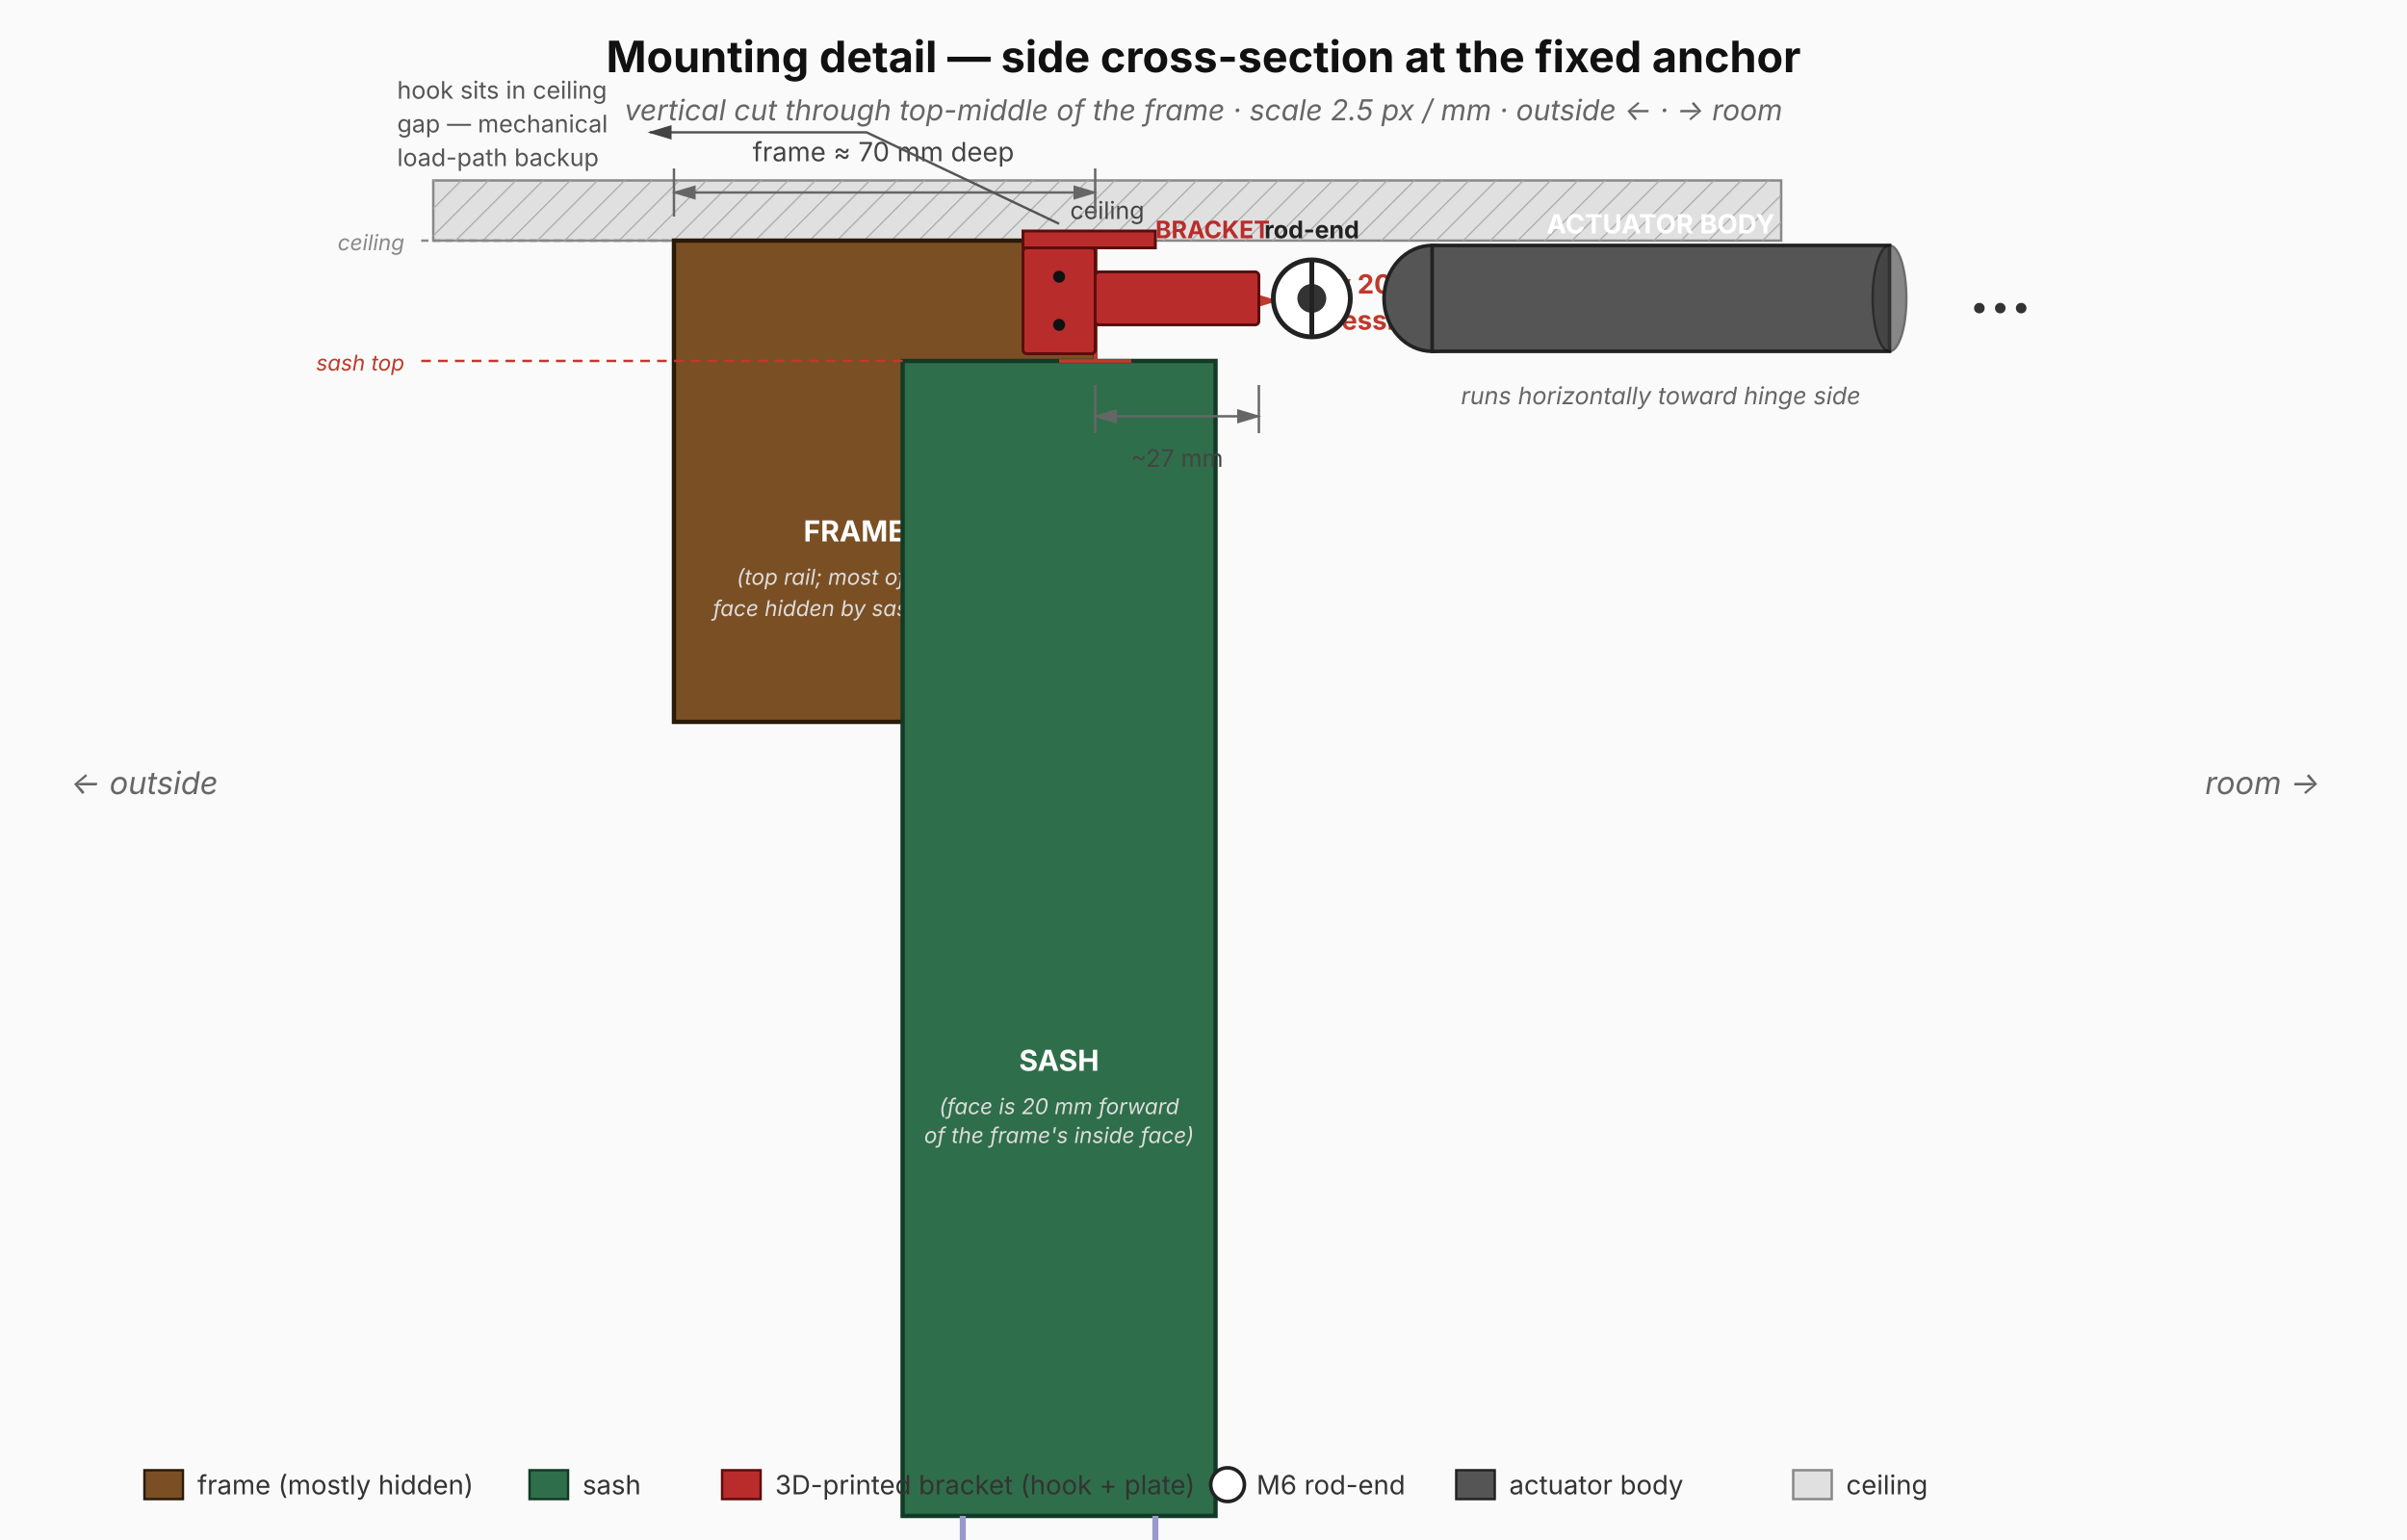
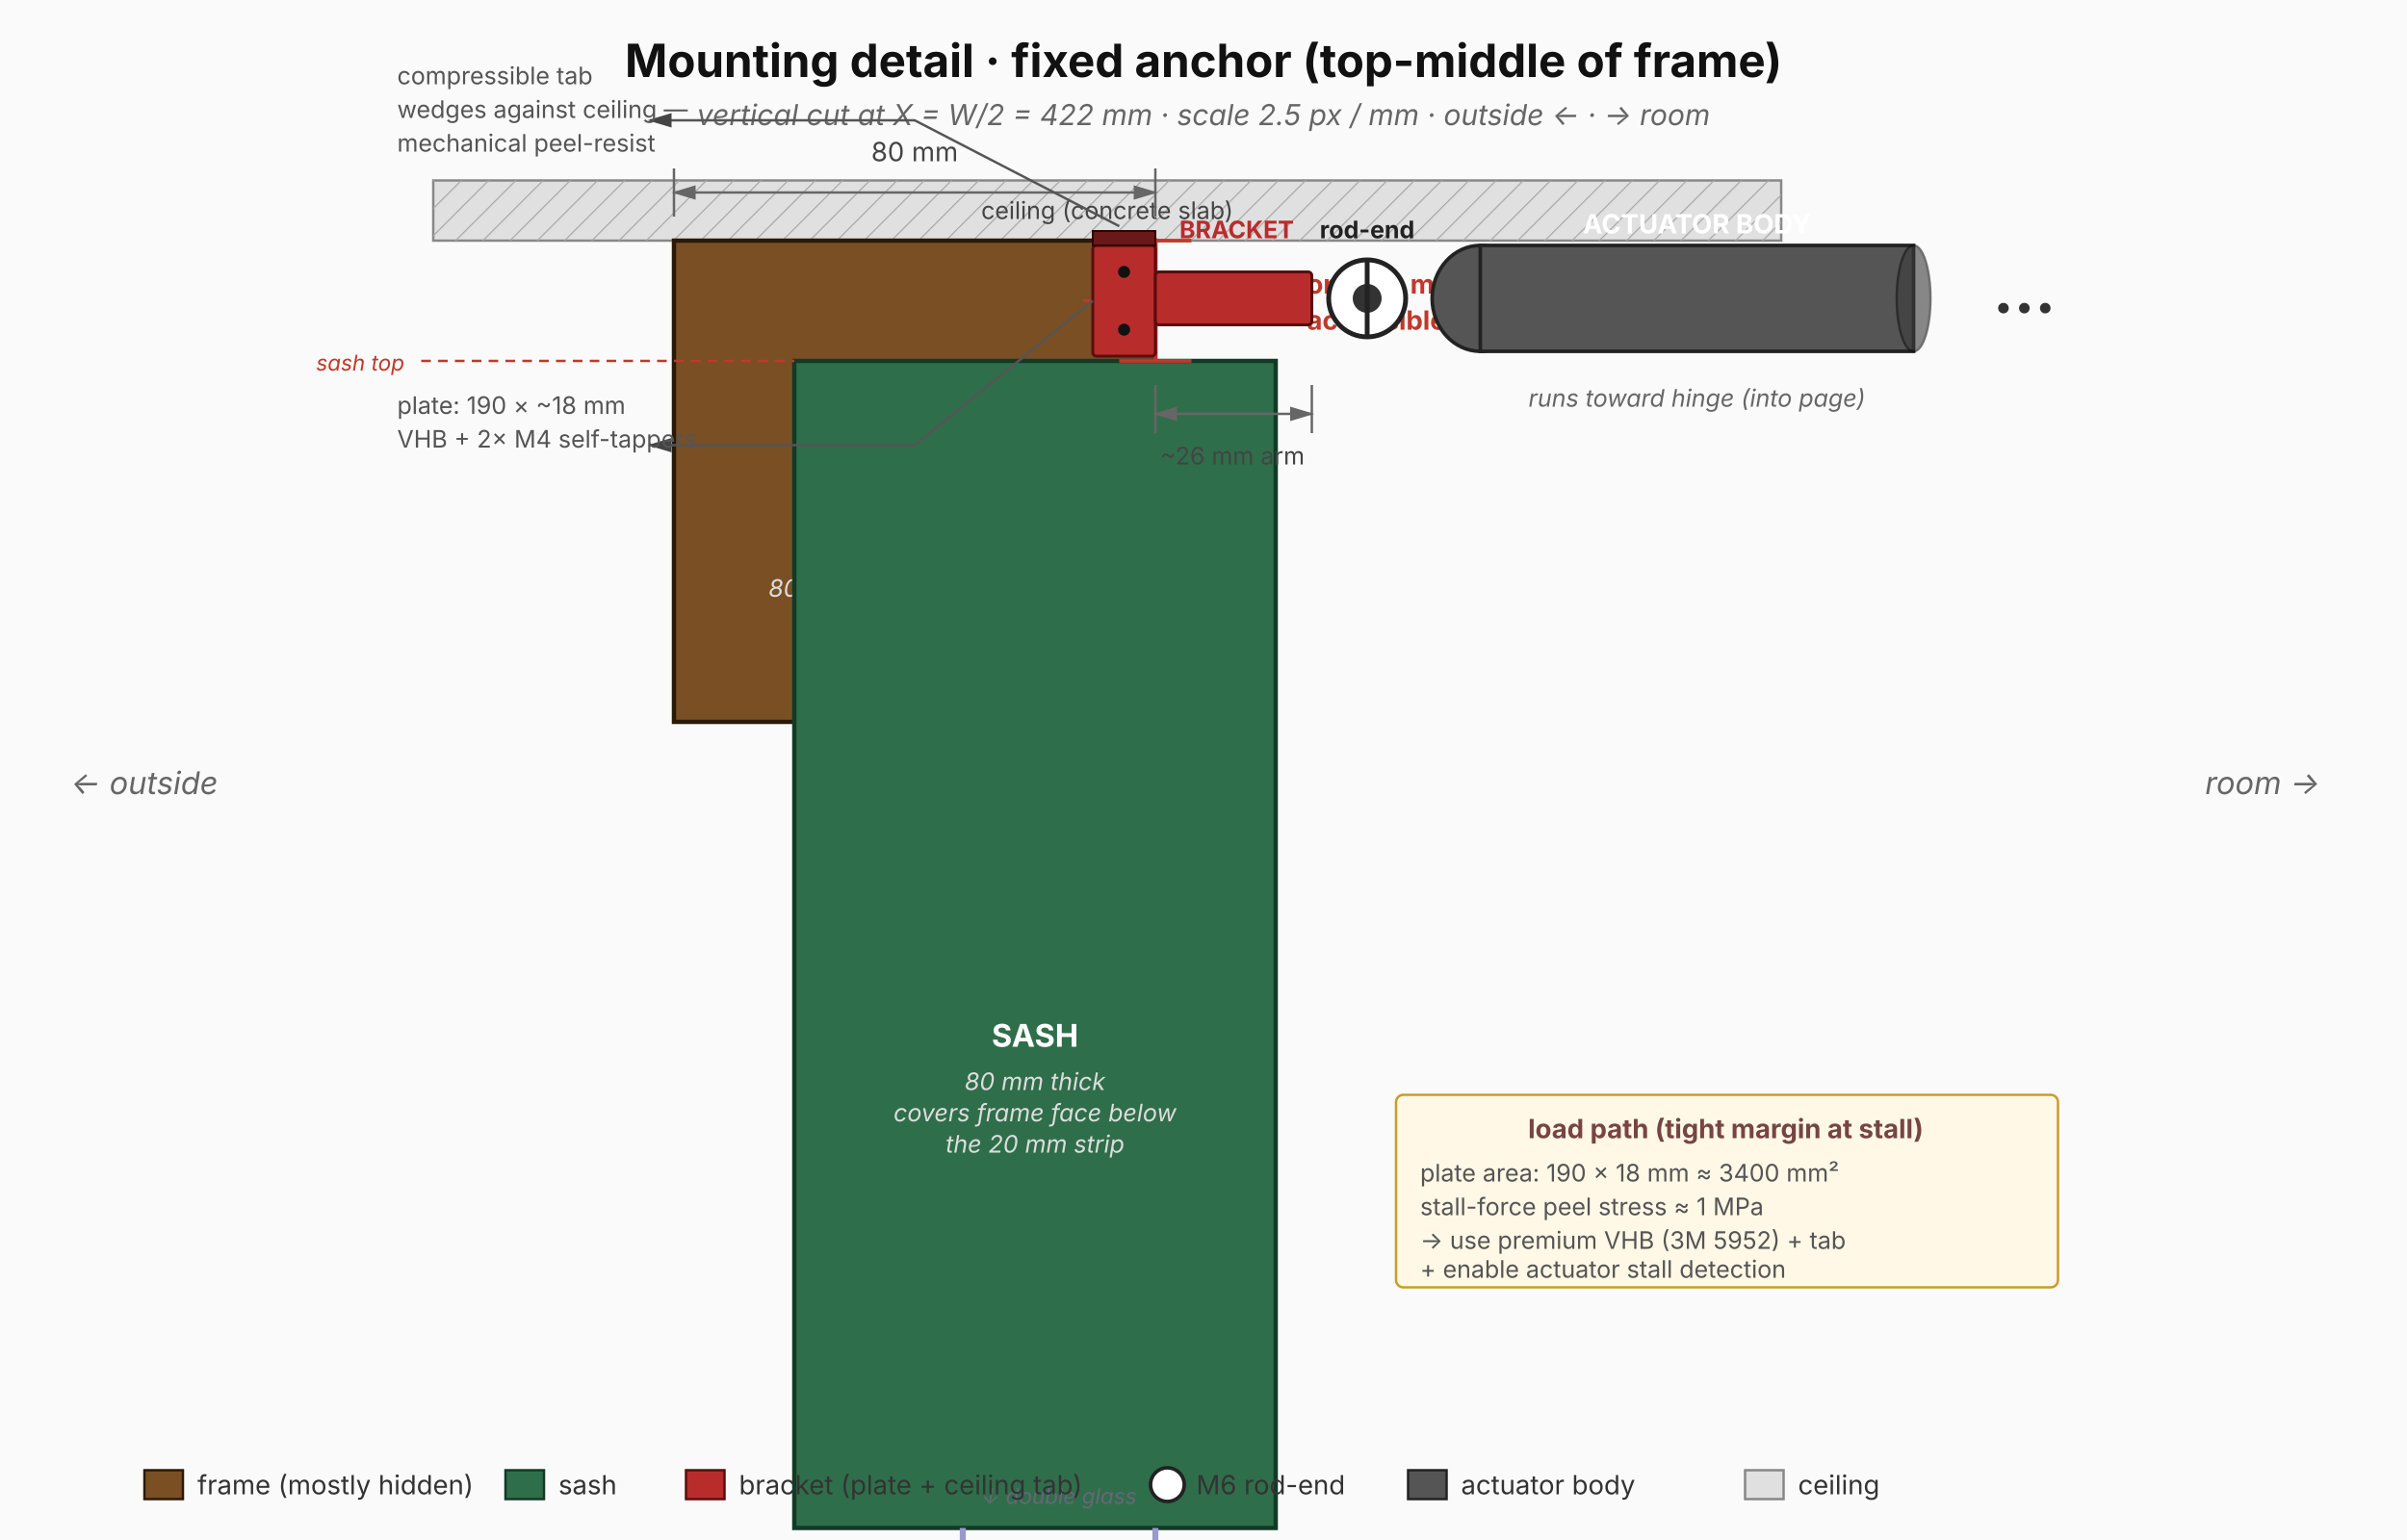
<svg xmlns="http://www.w3.org/2000/svg" viewBox="0 0 1000 640" font-family="Inter, system-ui, -apple-system, sans-serif" font-size="12">
  <defs>
-     <pattern id="hatch" patternUnits="userSpaceOnUse" width="8" height="8" patternTransform="rotate(45)">
+     <pattern id="ceiling-hatch" patternUnits="userSpaceOnUse" width="8" height="8" patternTransform="rotate(45)">
      <line x1="0" y1="0" x2="0" y2="8" stroke="#aaa" stroke-width="1" />
    </pattern>
-     <marker id="arrow-end" markerWidth="10" markerHeight="10" refX="9" refY="3" orient="auto">
+     <marker id="leader-arrow" markerWidth="10" markerHeight="10" refX="9" refY="3" orient="auto">
      <polygon points="0 0, 10 3, 0 6" fill="#444" />
    </marker>
    <marker id="dim-start" markerWidth="10" markerHeight="10" refX="1" refY="3" orient="auto">
      <polygon points="10 0, 0 3, 10 6" fill="#666" />
    </marker>
    <marker id="dim-end" markerWidth="10" markerHeight="10" refX="9" refY="3" orient="auto">
      <polygon points="0 0, 10 3, 0 6" fill="#666" />
    </marker>
    <marker id="red-arrow" markerWidth="10" markerHeight="10" refX="9" refY="3" orient="auto">
      <polygon points="0 0, 10 3, 0 6" fill="#c0392b" />
    </marker>
  </defs>
  <rect width="1000" height="640" fill="#fafafa" />
-   <text x="500" y="30" text-anchor="middle" font-size="18" font-weight="700" fill="#111">
-     Mounting detail — side cross-section at the fixed anchor
+   <text x="500" y="32" text-anchor="middle" font-size="19" font-weight="700" fill="#111">
+     Mounting detail · fixed anchor (top-middle of frame)
  </text>
-   <text x="500" y="50" text-anchor="middle" font-size="12" fill="#666" font-style="italic">
-     vertical cut through top-middle of the frame · scale 2.5 px / mm · outside ← · → room
+   <text x="500" y="52" text-anchor="middle" font-size="12" fill="#666" font-style="italic">
+     vertical cut at X = W/2 = 422 mm · scale 2.5 px / mm · outside ← · → room
  </text>
  <text x="60" y="330" text-anchor="middle" font-size="13" fill="#666" font-style="italic">← outside</text>
  <text x="940" y="330" text-anchor="middle" font-size="13" fill="#666" font-style="italic">room →</text>
  <g transform="translate(180, 75)">
    <rect x="0" y="0" width="560" height="25" fill="#e0e0e0" stroke="#888" />
-     <rect x="0" y="0" width="560" height="25" fill="url(#hatch)" />
-     <text x="280" y="16" text-anchor="middle" font-size="10" fill="#444">ceiling</text>
-     <rect x="100" y="25" width="175" height="200" fill="#7a4f24" stroke="#2a1a08" stroke-width="1.8" />
-     <text x="175" y="150" text-anchor="middle" font-size="12" fill="#fff" font-weight="700">FRAME</text>
-     <text x="175" y="168" text-anchor="middle" font-size="9" fill="#ddd" font-style="italic">(top rail; most of inside</text>
-     <text x="175" y="181" text-anchor="middle" font-size="9" fill="#ddd" font-style="italic">face hidden by sash below)</text>
+     <rect x="0" y="0" width="560" height="25" fill="url(#ceiling-hatch)" />
+     <text x="280" y="16" text-anchor="middle" font-size="10" fill="#444">ceiling (concrete slab)</text>
+     <rect x="100" y="25" width="200" height="200" fill="#7a4f24" stroke="#2a1a08" stroke-width="1.8" />
+     <text x="200" y="155" text-anchor="middle" font-size="13" fill="#fff" font-weight="700">FRAME</text>
+     <text x="200" y="173" text-anchor="middle" font-size="10" fill="#ddd" font-style="italic">80 mm deep × 80 mm tall</text>
+     <text x="200" y="187" text-anchor="middle" font-size="10" fill="#ddd" font-style="italic">(top touches ceiling)</text>
    <line x1="100" y1="15" x2="100" y2="-5" stroke="#666" />
-     <line x1="275" y1="15" x2="275" y2="-5" stroke="#666" />
-     <line x1="100" y1="5" x2="275" y2="5" stroke="#666" marker-start="url(#dim-start)" marker-end="url(#dim-end)" />
-     <text x="187" y="-8" text-anchor="middle" font-size="11" fill="#444">frame ≈ 70 mm deep</text>
-     <rect x="195" y="75" width="130" height="480" fill="#2f6e4a" stroke="#123a26" stroke-width="1.8" />
-     <text x="260" y="370" text-anchor="middle" font-size="12" fill="#fff" font-weight="700">SASH</text>
-     <text x="260" y="388" text-anchor="middle" font-size="9" fill="#ddd" font-style="italic">(face is 20 mm forward</text>
-     <text x="260" y="400" text-anchor="middle" font-size="9" fill="#ddd" font-style="italic">of the frame's inside face)</text>
-     <line x1="220" y1="555" x2="220" y2="575" stroke="#99c" stroke-width="2.5" />
-     <line x1="300" y1="555" x2="300" y2="575" stroke="#99c" stroke-width="2.5" />
-     <text x="260" y="591" text-anchor="middle" font-size="10" fill="#667" font-style="italic">↓ double glass</text>
-     <line x1="275" y1="25" x2="275" y2="75" stroke="#c0392b" stroke-width="1.5" />
-     <line x1="260" y1="25" x2="290" y2="25" stroke="#c0392b" stroke-width="1.5" />
-     <line x1="260" y1="75" x2="290" y2="75" stroke="#c0392b" stroke-width="1.5" />
-     <path d="M 270 50 L 350 50" fill="none" stroke="#c0392b" stroke-width="1.2" marker-end="url(#red-arrow)" />
-     <text x="358" y="47" font-size="11" fill="#c0392b" font-weight="700">only 20 mm of frame</text>
-     <text x="358" y="62" font-size="11" fill="#c0392b" font-weight="700">accessible for mounting</text>
-     <line x1="275" y1="585" x2="275" y2="605" stroke="#c0392b" stroke-width="1.2" />
-     <line x1="325" y1="585" x2="325" y2="605" stroke="#c0392b" stroke-width="1.2" />
-     <line x1="275" y1="597" x2="325" y2="597" stroke="#c0392b" stroke-width="1.2" marker-start="url(#dim-start)" marker-end="url(#dim-end)" />
-     <text x="300" y="618" text-anchor="middle" font-size="11" fill="#c0392b" font-weight="700">sash protrudes 20 mm</text>
+     <line x1="300" y1="15" x2="300" y2="-5" stroke="#666" />
+     <line x1="100" y1="5" x2="300" y2="5" stroke="#666" marker-start="url(#dim-start)" marker-end="url(#dim-end)" />
+     <text x="200" y="-8" text-anchor="middle" font-size="11" fill="#444">80 mm</text>
+     <rect x="150" y="75" width="200" height="485" fill="#2f6e4a" stroke="#123a26" stroke-width="1.8" />
+     <text x="250" y="360" text-anchor="middle" font-size="13" fill="#fff" font-weight="700">SASH</text>
+     <text x="250" y="378" text-anchor="middle" font-size="10" fill="#ddd" font-style="italic">80 mm thick</text>
+     <text x="250" y="391" text-anchor="middle" font-size="10" fill="#ddd" font-style="italic">covers frame face below</text>
+     <text x="250" y="404" text-anchor="middle" font-size="10" fill="#ddd" font-style="italic">the 20 mm strip</text>
+     <line x1="300" y1="25" x2="300" y2="75" stroke="#c0392b" stroke-width="1.5" />
+     <line x1="285" y1="25" x2="315" y2="25" stroke="#c0392b" stroke-width="1.5" />
+     <line x1="285" y1="75" x2="315" y2="75" stroke="#c0392b" stroke-width="1.5" />
+     <path d="M 270 50 L 355 50" fill="none" stroke="#c0392b" stroke-width="1.2" marker-end="url(#red-arrow)" />
+     <text x="363" y="47" font-size="11" fill="#c0392b" font-weight="700">only 20 mm of frame face</text>
+     <text x="363" y="62" font-size="11" fill="#c0392b" font-weight="700">accessible for mounting</text>
+     <line x1="300" y1="590" x2="300" y2="608" stroke="#c0392b" stroke-width="1.2" />
+     <line x1="350" y1="590" x2="350" y2="608" stroke="#c0392b" stroke-width="1.2" />
+     <line x1="300" y1="600" x2="350" y2="600" stroke="#c0392b" stroke-width="1.2" marker-start="url(#dim-start)" marker-end="url(#dim-end)" />
+     <text x="325" y="622" text-anchor="middle" font-size="11" fill="#c0392b" font-weight="700">sash lip 20 mm</text>
+     <line x1="220" y1="560" x2="220" y2="578" stroke="#99c" stroke-width="2.5" />
+     <line x1="300" y1="560" x2="300" y2="578" stroke="#99c" stroke-width="2.5" />
+     <text x="260" y="550" text-anchor="middle" font-size="9" fill="#667" font-style="italic">↓ double glass</text>
    <g>
-       <rect x="245" y="28" width="30" height="44" fill="#b92c2c" stroke="#5a0d0d" stroke-width="1.2" rx="1.5" />
-       <rect x="245" y="21" width="55" height="7" fill="#b92c2c" stroke="#5a0d0d" stroke-width="1.2" />
-       <rect x="275" y="38" width="68" height="22" fill="#b92c2c" stroke="#5a0d0d" stroke-width="1.2" rx="1.5" />
-       <circle cx="260" cy="40" r="2.5" fill="#111" />
-       <circle cx="260" cy="60" r="2.5" fill="#111" />
-       <text x="300" y="24" font-size="10" fill="#b92c2c" font-weight="700">BRACKET</text>
+       <rect x="274" y="27" width="26" height="46" fill="#b92c2c" stroke="#5a0d0d" stroke-width="1.2" rx="1.5" />
+       <rect x="274" y="21" width="26" height="6" fill="#6a1818" stroke="#300" stroke-width="0.8" />
+       <rect x="300" y="38" width="65" height="22" fill="#b92c2c" stroke="#5a0d0d" stroke-width="1.2" rx="1.5" />
+       <circle cx="287" cy="38" r="2.5" fill="#111" />
+       <circle cx="287" cy="62" r="2.5" fill="#111" />
+       <text x="310" y="24" font-size="10" fill="#b92c2c" font-weight="700">BRACKET</text>
    </g>
-     <path d="M 260 18 L 180 -20 L 90 -20" fill="none" stroke="#555" stroke-width="1" marker-end="url(#arrow-end)" />
-     <text x="-15" y="-34" font-size="10" fill="#555">hook sits in ceiling</text>
-     <text x="-15" y="-20" font-size="10" fill="#555">gap — mechanical</text>
-     <text x="-15" y="-6" font-size="10" fill="#555">load-path backup</text>
-     <line x1="275" y1="85" x2="275" y2="105" stroke="#666" />
-     <line x1="343" y1="85" x2="343" y2="105" stroke="#666" />
-     <line x1="275" y1="98" x2="343" y2="98" stroke="#666" marker-start="url(#dim-start)" marker-end="url(#dim-end)" />
-     <text x="309" y="119" text-anchor="middle" font-size="10" fill="#444">~27 mm</text>
-     <circle cx="365" cy="49" r="16" fill="#fff" stroke="#222" stroke-width="2" />
-     <circle cx="365" cy="49" r="6" fill="#333" />
-     <line x1="365" y1="33" x2="365" y2="65" stroke="#222" stroke-width="2" />
-     <text x="365" y="24" text-anchor="middle" font-size="10" fill="#222" font-weight="700">rod-end</text>
+     <path d="M 285 19 L 200 -25 L 90 -25" fill="none" stroke="#555" stroke-width="1" marker-end="url(#leader-arrow)" />
+     <text x="-15" y="-40" font-size="10" fill="#555">compressible tab</text>
+     <text x="-15" y="-26" font-size="10" fill="#555">wedges against ceiling —</text>
+     <text x="-15" y="-12" font-size="10" fill="#555">mechanical peel-resist</text>
+     <path d="M 274 50 L 200 110 L 90 110" fill="none" stroke="#555" stroke-width="1" marker-end="url(#leader-arrow)" />
+     <text x="-15" y="97" font-size="10" fill="#555">plate: 190 × ~18 mm</text>
+     <text x="-15" y="111" font-size="10" fill="#555">VHB + 2× M4 self-tappers</text>
+     <line x1="300" y1="85" x2="300" y2="105" stroke="#666" />
+     <line x1="365" y1="85" x2="365" y2="105" stroke="#666" />
+     <line x1="300" y1="97" x2="365" y2="97" stroke="#666" marker-start="url(#dim-start)" marker-end="url(#dim-end)" />
+     <text x="332" y="118" text-anchor="middle" font-size="10" fill="#444">~26 mm arm</text>
+     <circle cx="388" cy="49" r="16" fill="#fff" stroke="#222" stroke-width="2" />
+     <circle cx="388" cy="49" r="6" fill="#333" />
+     <line x1="388" y1="33" x2="388" y2="65" stroke="#222" stroke-width="2" />
+     <text x="388" y="24" text-anchor="middle" font-size="10" fill="#222" font-weight="700">rod-end</text>
    <g>
-       <ellipse cx="415" cy="49" rx="20" ry="22" fill="#555" stroke="#222" stroke-width="1.5" />
-       <path d="M 415 27 L 605 27 L 605 71 L 415 71 Z" fill="#555" stroke="#222" stroke-width="1.5" />
-       <ellipse cx="605" cy="49" rx="7" ry="22" fill="#3a3a3a" stroke="#111" stroke-width="1" opacity="0.6" />
-       <text x="638" y="55" font-size="26" fill="#333" font-weight="700">…</text>
-       <text x="510" y="22" text-anchor="middle" font-size="11" fill="#fff" font-weight="700">ACTUATOR BODY</text>
-       <text x="510" y="93" text-anchor="middle" font-size="10" fill="#666" font-style="italic">runs horizontally toward hinge side</text>
+       <ellipse cx="435" cy="49" rx="20" ry="22" fill="#555" stroke="#222" stroke-width="1.5" />
+       <path d="M 435 27 L 615 27 L 615 71 L 435 71 Z" fill="#555" stroke="#222" stroke-width="1.5" />
+       <ellipse cx="615" cy="49" rx="7" ry="22" fill="#3a3a3a" stroke="#111" stroke-width="1" opacity="0.6" />
+       <text x="648" y="55" font-size="26" fill="#333" font-weight="700">…</text>
+       <text x="525" y="22" text-anchor="middle" font-size="11" fill="#fff" font-weight="700">ACTUATOR BODY</text>
+       <text x="525" y="94" text-anchor="middle" font-size="10" fill="#666" font-style="italic">runs toward hinge (into page)</text>
    </g>
-     <line x1="-5" y1="75" x2="195" y2="75" stroke="#c0392b" stroke-dasharray="4,3" stroke-width="1" />
+     <line x1="-5" y1="75" x2="150" y2="75" stroke="#c0392b" stroke-dasharray="4,3" stroke-width="1" />
    <text x="-12" y="79" text-anchor="end" font-size="9" fill="#c0392b" font-style="italic">sash top</text>
-     <line x1="-5" y1="25" x2="100" y2="25" stroke="#888" stroke-dasharray="3,2" stroke-width="1" />
-     <text x="-12" y="29" text-anchor="end" font-size="9" fill="#888" font-style="italic">ceiling</text>
+     <g transform="translate(400, 380)">
+       <rect x="0" y="0" width="275" height="80" fill="#fff8e6" stroke="#c99b2b" stroke-width="1" rx="3" />
+       <text x="137" y="18" text-anchor="middle" font-size="11" fill="#744" font-weight="700">load path (tight margin at stall)</text>
+       <text x="10" y="36" font-size="10" fill="#555">plate area: 190 × 18 mm ≈ 3400 mm²</text>
+       <text x="10" y="50" font-size="10" fill="#555">stall-force peel stress ≈ 1 MPa</text>
+       <text x="10" y="64" font-size="10" fill="#555">→ use premium VHB (3M 5952) + tab</text>
+       <text x="10" y="76" font-size="10" fill="#555">    + enable actuator stall detection</text>
+     </g>
  </g>
  <g transform="translate(60, 625)">
    <rect x="0" y="-14" width="16" height="12" fill="#7a4f24" stroke="#2a1a08" />
    <text x="22" y="-4" font-size="11" fill="#333">frame (mostly hidden)</text>
-     <rect x="160" y="-14" width="16" height="12" fill="#2f6e4a" stroke="#123a26" />
-     <text x="182" y="-4" font-size="11" fill="#333">sash</text>
-     <rect x="240" y="-14" width="16" height="12" fill="#b92c2c" stroke="#5a0d0d" />
-     <text x="262" y="-4" font-size="11" fill="#333">3D-printed bracket (hook + plate)</text>
-     <circle cx="450" cy="-8" r="7" fill="#fff" stroke="#222" stroke-width="1.5" />
-     <text x="462" y="-4" font-size="11" fill="#333">M6 rod-end</text>
-     <rect x="545" y="-14" width="16" height="12" fill="#555" stroke="#222" />
-     <text x="567" y="-4" font-size="11" fill="#333">actuator body</text>
-     <rect x="685" y="-14" width="16" height="12" fill="#e0e0e0" stroke="#888" />
-     <text x="707" y="-4" font-size="11" fill="#333">ceiling</text>
+     <rect x="150" y="-14" width="16" height="12" fill="#2f6e4a" stroke="#123a26" />
+     <text x="172" y="-4" font-size="11" fill="#333">sash</text>
+     <rect x="225" y="-14" width="16" height="12" fill="#b92c2c" stroke="#5a0d0d" />
+     <text x="247" y="-4" font-size="11" fill="#333">bracket (plate + ceiling tab)</text>
+     <circle cx="425" cy="-8" r="7" fill="#fff" stroke="#222" stroke-width="1.5" />
+     <text x="437" y="-4" font-size="11" fill="#333">M6 rod-end</text>
+     <rect x="525" y="-14" width="16" height="12" fill="#555" stroke="#222" />
+     <text x="547" y="-4" font-size="11" fill="#333">actuator body</text>
+     <rect x="665" y="-14" width="16" height="12" fill="#e0e0e0" stroke="#888" />
+     <text x="687" y="-4" font-size="11" fill="#333">ceiling</text>
  </g>
</svg>
